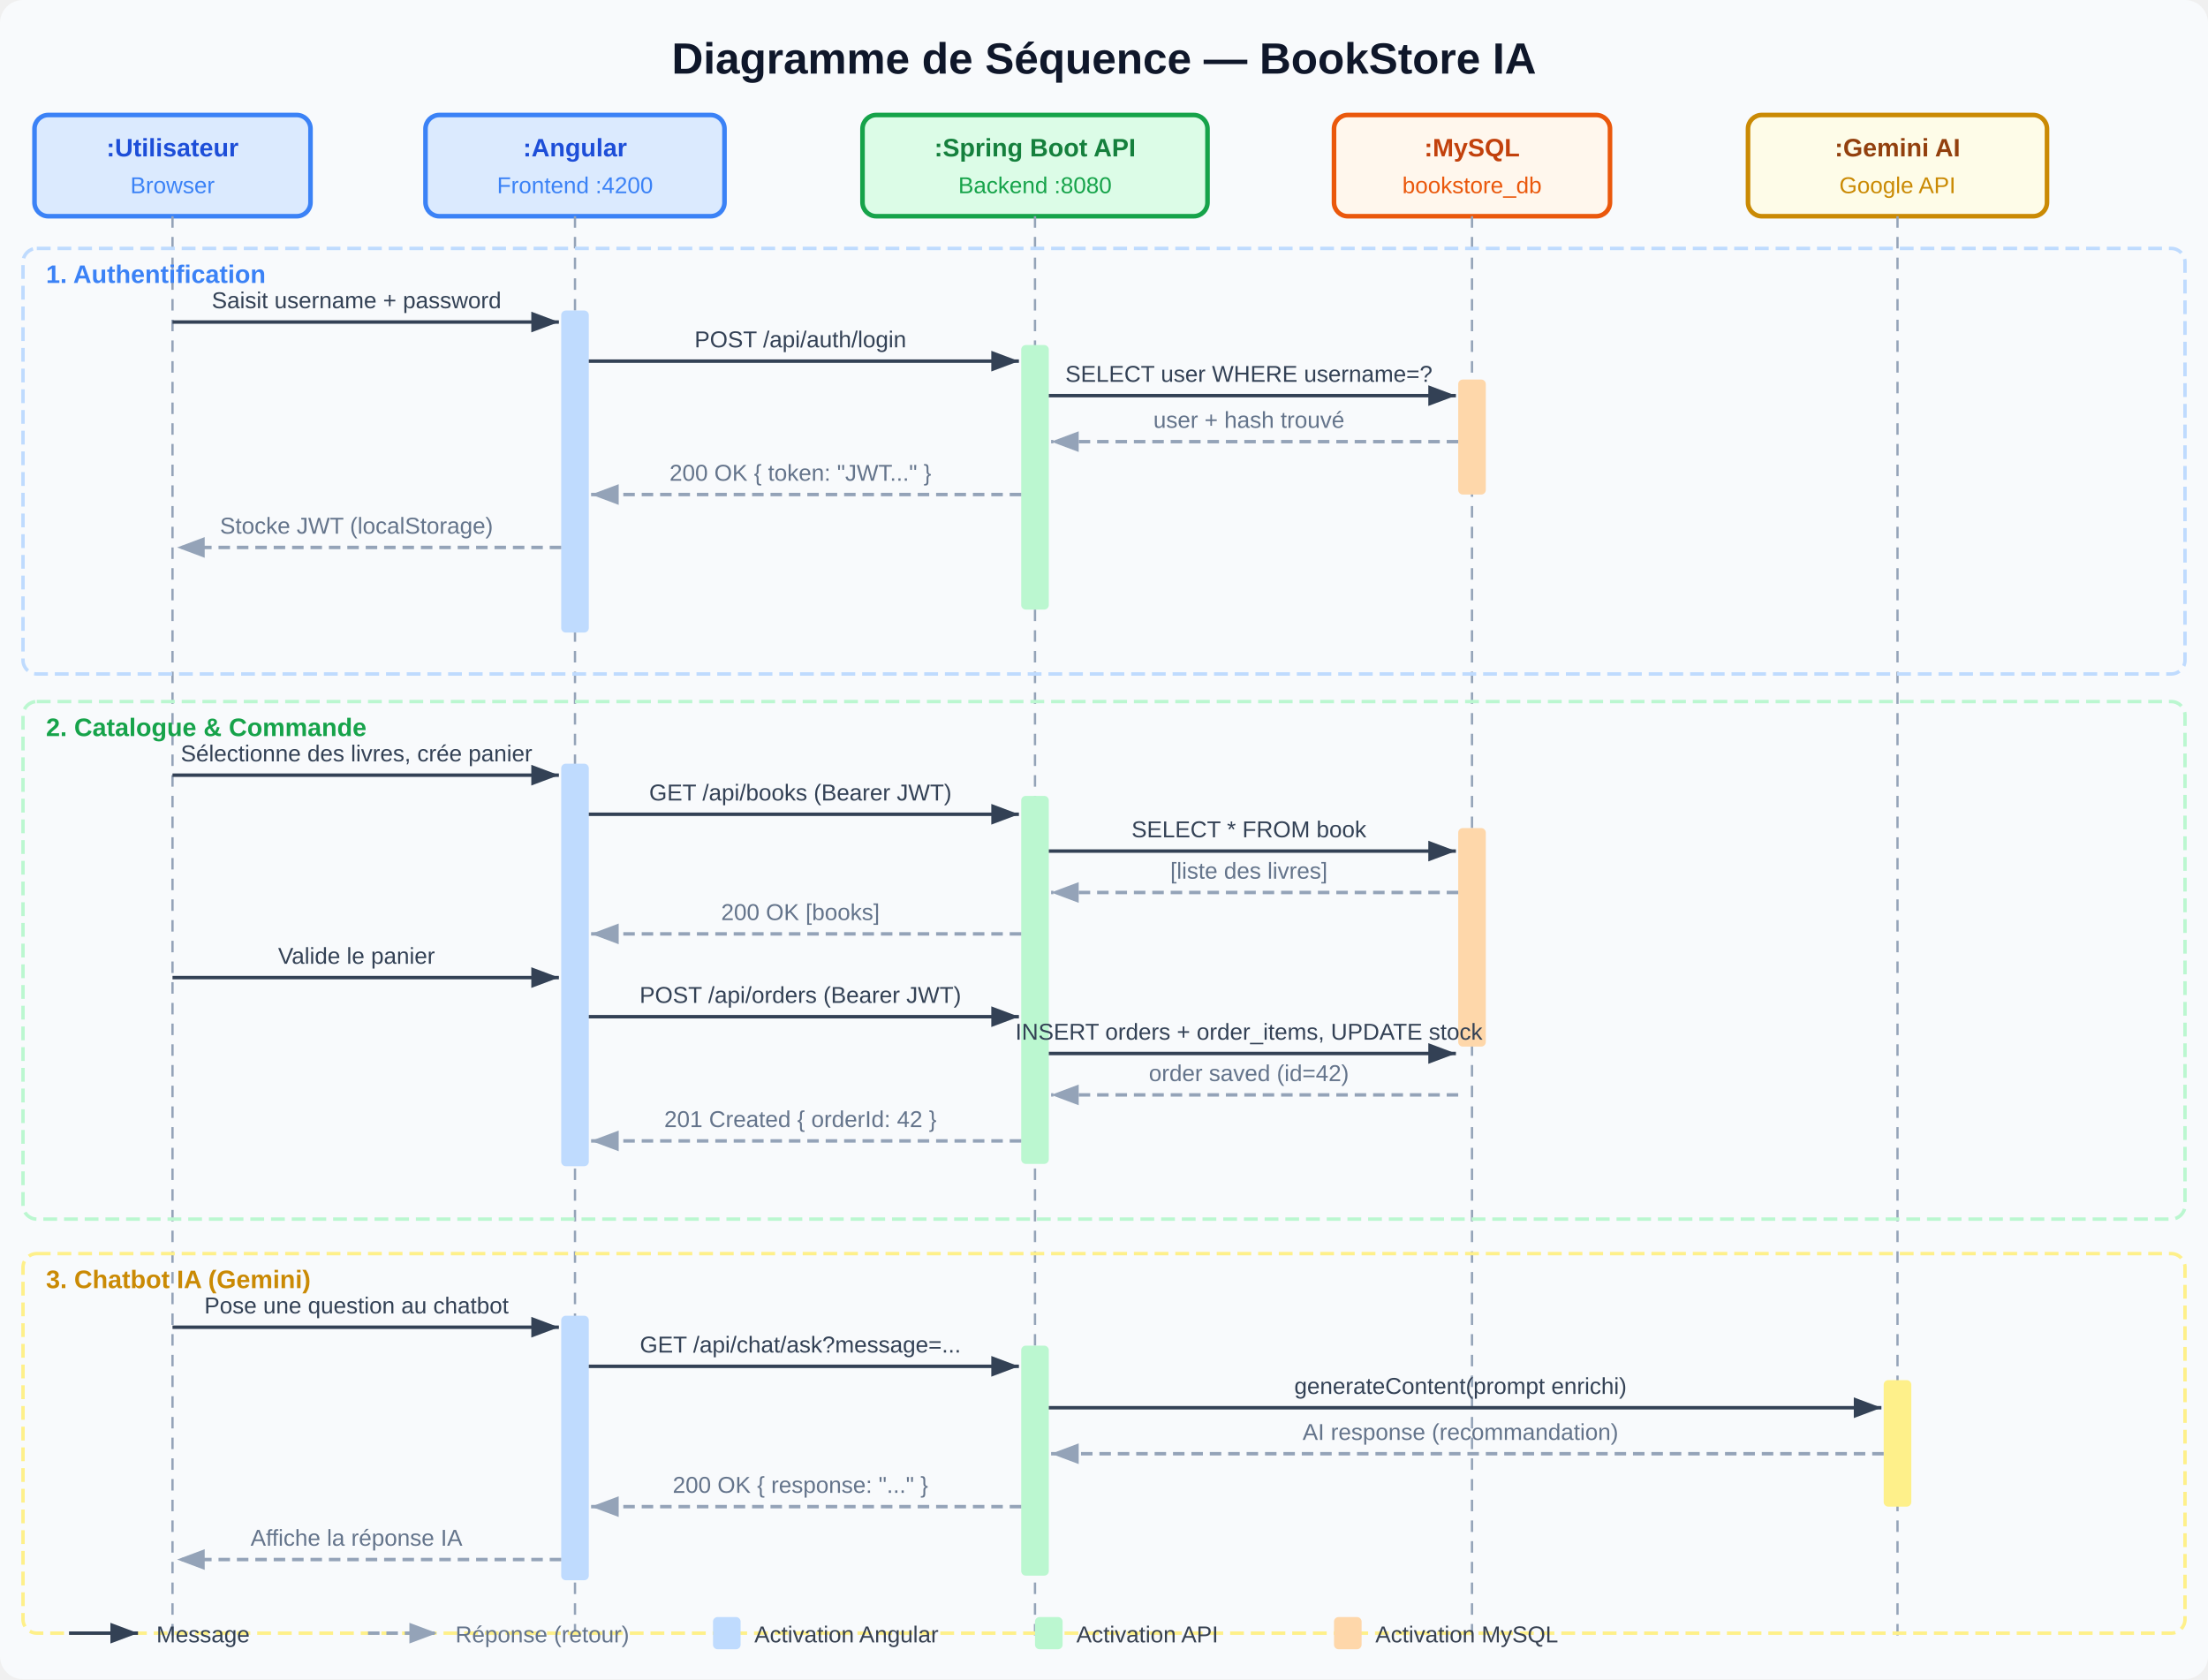
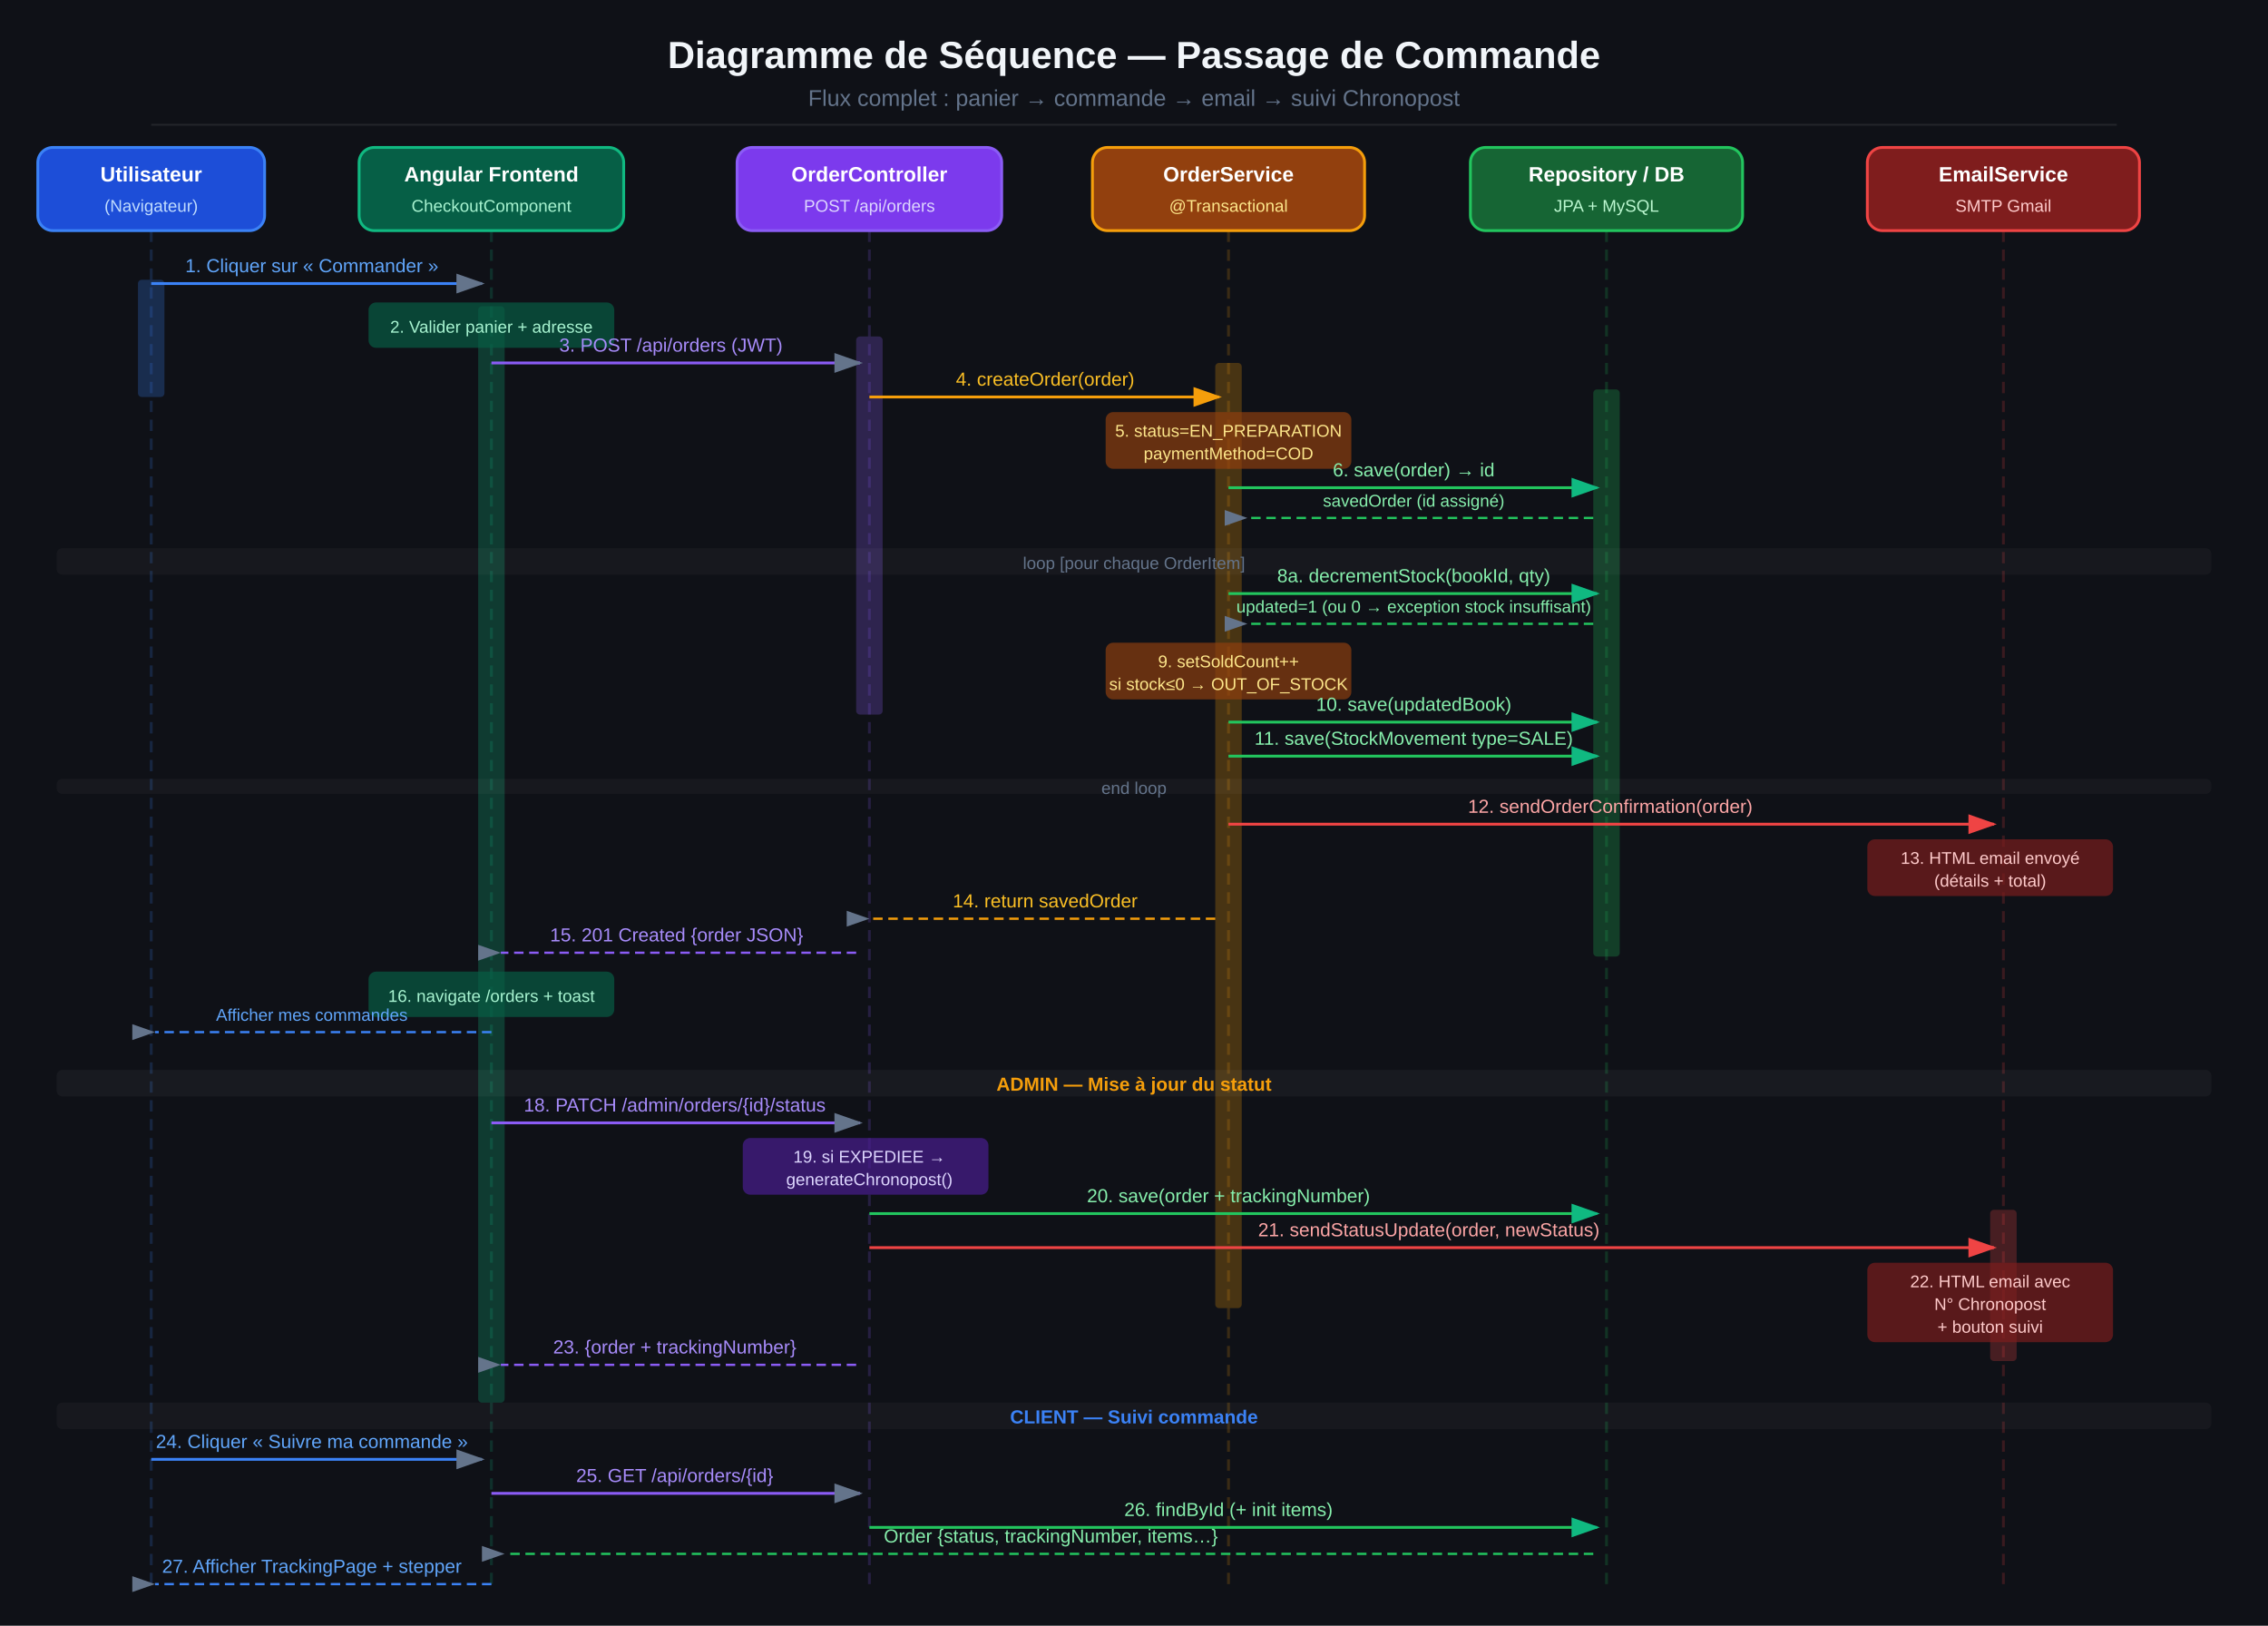
- <svg xmlns="http://www.w3.org/2000/svg" width="960" height="730" font-family="Segoe UI, Arial, sans-serif">
+ <svg xmlns="http://www.w3.org/2000/svg" viewBox="0 0 1200 860" font-family="Segoe UI, Arial, sans-serif">
  <defs>
-     <marker id="arr" markerWidth="8" markerHeight="6" refX="8" refY="3" orient="auto">
-       <polygon points="0 0,8 3,0 6" fill="#334155" />
+     <marker id="arr" markerWidth="10" markerHeight="7" refX="9" refY="3.5" orient="auto">
+       <polygon points="0 0,10 3.5,0 7" fill="#64748b" />
    </marker>
-     <marker id="arr-ret" markerWidth="8" markerHeight="6" refX="8" refY="3" orient="auto">
-       <polygon points="0 0,8 3,0 6" fill="#94a3b8" />
+     <marker id="arr-ret" markerWidth="10" markerHeight="7" refX="0" refY="3.5" orient="auto">
+       <polygon points="10 0,0 3.5,10 7" fill="#64748b" />
+     </marker>
+     <marker id="arr-grn" markerWidth="10" markerHeight="7" refX="9" refY="3.5" orient="auto">
+       <polygon points="0 0,10 3.5,0 7" fill="#10b981" />
+     </marker>
+     <marker id="arr-amb" markerWidth="10" markerHeight="7" refX="9" refY="3.5" orient="auto">
+       <polygon points="0 0,10 3.5,0 7" fill="#f59e0b" />
+     </marker>
+     <marker id="arr-red" markerWidth="10" markerHeight="7" refX="9" refY="3.5" orient="auto">
+       <polygon points="0 0,10 3.5,0 7" fill="#ef4444" />
    </marker>
  </defs>
-   <rect width="960" height="730" fill="#f8fafc" rx="10" />
-   <text x="480" y="32" text-anchor="middle" font-size="19" font-weight="bold" fill="#0f172a">Diagramme de Séquence — BookStore IA</text>
-   <rect x="15" y="50" width="120" height="44" rx="6" fill="#dbeafe" stroke="#3b82f6" stroke-width="2" />
-   <text x="75" y="68" text-anchor="middle" font-size="11" font-weight="bold" fill="#1d4ed8">:Utilisateur</text>
-   <text x="75" y="84" text-anchor="middle" font-size="10" fill="#3b82f6">Browser</text>
-   <rect x="185" y="50" width="130" height="44" rx="6" fill="#dbeafe" stroke="#3b82f6" stroke-width="2" />
-   <text x="250" y="68" text-anchor="middle" font-size="11" font-weight="bold" fill="#1d4ed8">:Angular</text>
-   <text x="250" y="84" text-anchor="middle" font-size="10" fill="#3b82f6">Frontend :4200</text>
-   <rect x="375" y="50" width="150" height="44" rx="6" fill="#dcfce7" stroke="#16a34a" stroke-width="2" />
-   <text x="450" y="68" text-anchor="middle" font-size="11" font-weight="bold" fill="#15803d">:Spring Boot API</text>
-   <text x="450" y="84" text-anchor="middle" font-size="10" fill="#16a34a">Backend :8080</text>
-   <rect x="580" y="50" width="120" height="44" rx="6" fill="#fff7ed" stroke="#ea580c" stroke-width="2" />
-   <text x="640" y="68" text-anchor="middle" font-size="11" font-weight="bold" fill="#c2410c">:MySQL</text>
-   <text x="640" y="84" text-anchor="middle" font-size="10" fill="#ea580c">bookstore_db</text>
-   <rect x="760" y="50" width="130" height="44" rx="6" fill="#fefce8" stroke="#ca8a04" stroke-width="2" />
-   <text x="825" y="68" text-anchor="middle" font-size="11" font-weight="bold" fill="#92400e">:Gemini AI</text>
-   <text x="825" y="84" text-anchor="middle" font-size="10" fill="#ca8a04">Google API</text>
-   <line x1="75" y1="94" x2="75" y2="715" stroke="#94a3b8" stroke-width="1" stroke-dasharray="5,4" />
-   <line x1="250" y1="94" x2="250" y2="715" stroke="#94a3b8" stroke-width="1" stroke-dasharray="5,4" />
-   <line x1="450" y1="94" x2="450" y2="715" stroke="#94a3b8" stroke-width="1" stroke-dasharray="5,4" />
-   <line x1="640" y1="94" x2="640" y2="715" stroke="#94a3b8" stroke-width="1" stroke-dasharray="5,4" />
-   <line x1="825" y1="94" x2="825" y2="715" stroke="#94a3b8" stroke-width="1" stroke-dasharray="5,4" />
-   <rect x="10" y="108" width="940" height="185" rx="6" fill="none" stroke="#bfdbfe" stroke-width="1.5" stroke-dasharray="6,3" />
-   <text x="20" y="123" font-size="11" font-weight="bold" fill="#3b82f6">1.  Authentification</text>
-   <rect x="244" y="135" width="12" height="140" rx="2" fill="#bfdbfe" />
-   <rect x="444" y="150" width="12" height="115" rx="2" fill="#bbf7d0" />
-   <rect x="634" y="165" width="12" height="50" rx="2" fill="#fed7aa" />
-   <line x1="75" y1="140" x2="243" y2="140" stroke="#334155" stroke-width="1.5" marker-end="url(#arr)" />
-   <text x="155" y="134" text-anchor="middle" font-size="10" fill="#334155">Saisit username + password</text>
-   <line x1="256" y1="157" x2="443" y2="157" stroke="#334155" stroke-width="1.5" marker-end="url(#arr)" />
-   <text x="348" y="151" text-anchor="middle" font-size="10" fill="#334155">POST /api/auth/login</text>
-   <line x1="456" y1="172" x2="633" y2="172" stroke="#334155" stroke-width="1.5" marker-end="url(#arr)" />
-   <text x="543" y="166" text-anchor="middle" font-size="10" fill="#334155">SELECT user WHERE username=?</text>
-   <line x1="634" y1="192" x2="457" y2="192" stroke="#94a3b8" stroke-width="1.5" stroke-dasharray="5,3" marker-end="url(#arr-ret)" />
-   <text x="543" y="186" text-anchor="middle" font-size="10" fill="#64748b">user + hash trouvé</text>
-   <line x1="444" y1="215" x2="257" y2="215" stroke="#94a3b8" stroke-width="1.5" stroke-dasharray="5,3" marker-end="url(#arr-ret)" />
-   <text x="348" y="209" text-anchor="middle" font-size="10" fill="#64748b">200 OK  { token: "JWT..." }</text>
-   <line x1="244" y1="238" x2="77" y2="238" stroke="#94a3b8" stroke-width="1.5" stroke-dasharray="5,3" marker-end="url(#arr-ret)" />
-   <text x="155" y="232" text-anchor="middle" font-size="10" fill="#64748b">Stocke JWT (localStorage)</text>
-   <rect x="10" y="305" width="940" height="225" rx="6" fill="none" stroke="#bbf7d0" stroke-width="1.5" stroke-dasharray="6,3" />
-   <text x="20" y="320" font-size="11" font-weight="bold" fill="#16a34a">2.  Catalogue &amp; Commande</text>
-   <rect x="244" y="332" width="12" height="175" rx="2" fill="#bfdbfe" />
-   <rect x="444" y="346" width="12" height="160" rx="2" fill="#bbf7d0" />
-   <rect x="634" y="360" width="12" height="95" rx="2" fill="#fed7aa" />
-   <line x1="75" y1="337" x2="243" y2="337" stroke="#334155" stroke-width="1.5" marker-end="url(#arr)" />
-   <text x="155" y="331" text-anchor="middle" font-size="10" fill="#334155">Sélectionne des livres, crée panier</text>
-   <line x1="256" y1="354" x2="443" y2="354" stroke="#334155" stroke-width="1.5" marker-end="url(#arr)" />
-   <text x="348" y="348" text-anchor="middle" font-size="10" fill="#334155">GET /api/books  (Bearer JWT)</text>
-   <line x1="456" y1="370" x2="633" y2="370" stroke="#334155" stroke-width="1.5" marker-end="url(#arr)" />
-   <text x="543" y="364" text-anchor="middle" font-size="10" fill="#334155">SELECT * FROM book</text>
-   <line x1="634" y1="388" x2="457" y2="388" stroke="#94a3b8" stroke-width="1.5" stroke-dasharray="5,3" marker-end="url(#arr-ret)" />
-   <text x="543" y="382" text-anchor="middle" font-size="10" fill="#64748b">[liste des livres]</text>
-   <line x1="444" y1="406" x2="257" y2="406" stroke="#94a3b8" stroke-width="1.5" stroke-dasharray="5,3" marker-end="url(#arr-ret)" />
-   <text x="348" y="400" text-anchor="middle" font-size="10" fill="#64748b">200 OK  [books]</text>
-   <line x1="75" y1="425" x2="243" y2="425" stroke="#334155" stroke-width="1.5" marker-end="url(#arr)" />
-   <text x="155" y="419" text-anchor="middle" font-size="10" fill="#334155">Valide le panier</text>
-   <line x1="256" y1="442" x2="443" y2="442" stroke="#334155" stroke-width="1.5" marker-end="url(#arr)" />
-   <text x="348" y="436" text-anchor="middle" font-size="10" fill="#334155">POST /api/orders  (Bearer JWT)</text>
-   <line x1="456" y1="458" x2="633" y2="458" stroke="#334155" stroke-width="1.5" marker-end="url(#arr)" />
-   <text x="543" y="452" text-anchor="middle" font-size="10" fill="#334155">INSERT orders + order_items, UPDATE stock</text>
-   <line x1="634" y1="476" x2="457" y2="476" stroke="#94a3b8" stroke-width="1.5" stroke-dasharray="5,3" marker-end="url(#arr-ret)" />
-   <text x="543" y="470" text-anchor="middle" font-size="10" fill="#64748b">order saved (id=42)</text>
-   <line x1="444" y1="496" x2="257" y2="496" stroke="#94a3b8" stroke-width="1.5" stroke-dasharray="5,3" marker-end="url(#arr-ret)" />
-   <text x="348" y="490" text-anchor="middle" font-size="10" fill="#64748b">201 Created  { orderId: 42 }</text>
-   <rect x="10" y="545" width="940" height="165" rx="6" fill="none" stroke="#fef08a" stroke-width="1.5" stroke-dasharray="6,3" />
-   <text x="20" y="560" font-size="11" font-weight="bold" fill="#ca8a04">3.  Chatbot IA (Gemini)</text>
-   <rect x="244" y="572" width="12" height="115" rx="2" fill="#bfdbfe" />
-   <rect x="444" y="585" width="12" height="100" rx="2" fill="#bbf7d0" />
-   <rect x="819" y="600" width="12" height="55" rx="2" fill="#fef08a" />
-   <line x1="75" y1="577" x2="243" y2="577" stroke="#334155" stroke-width="1.5" marker-end="url(#arr)" />
-   <text x="155" y="571" text-anchor="middle" font-size="10" fill="#334155">Pose une question au chatbot</text>
-   <line x1="256" y1="594" x2="443" y2="594" stroke="#334155" stroke-width="1.5" marker-end="url(#arr)" />
-   <text x="348" y="588" text-anchor="middle" font-size="10" fill="#334155">GET /api/chat/ask?message=...</text>
-   <line x1="456" y1="612" x2="818" y2="612" stroke="#334155" stroke-width="1.5" marker-end="url(#arr)" />
-   <text x="635" y="606" text-anchor="middle" font-size="10" fill="#334155">generateContent(prompt enrichi)</text>
-   <line x1="819" y1="632" x2="457" y2="632" stroke="#94a3b8" stroke-width="1.5" stroke-dasharray="5,3" marker-end="url(#arr-ret)" />
-   <text x="635" y="626" text-anchor="middle" font-size="10" fill="#64748b">AI response (recommandation)</text>
-   <line x1="444" y1="655" x2="257" y2="655" stroke="#94a3b8" stroke-width="1.5" stroke-dasharray="5,3" marker-end="url(#arr-ret)" />
-   <text x="348" y="649" text-anchor="middle" font-size="10" fill="#64748b">200 OK  { response: "..." }</text>
-   <line x1="244" y1="678" x2="77" y2="678" stroke="#94a3b8" stroke-width="1.5" stroke-dasharray="5,3" marker-end="url(#arr-ret)" />
-   <text x="155" y="672" text-anchor="middle" font-size="10" fill="#64748b">Affiche la réponse IA</text>
-   <line x1="30" y1="710" x2="60" y2="710" stroke="#334155" stroke-width="1.5" marker-end="url(#arr)" />
-   <text x="68" y="714" font-size="10" fill="#334155">Message</text>
-   <line x1="160" y1="710" x2="190" y2="710" stroke="#94a3b8" stroke-width="1.5" stroke-dasharray="5,3" marker-end="url(#arr-ret)" />
-   <text x="198" y="714" font-size="10" fill="#64748b">Réponse (retour)</text>
-   <rect x="310" y="703" width="12" height="14" rx="2" fill="#bfdbfe" />
-   <text x="328" y="714" font-size="10" fill="#374151">Activation Angular</text>
-   <rect x="450" y="703" width="12" height="14" rx="2" fill="#bbf7d0" />
-   <text x="468" y="714" font-size="10" fill="#374151">Activation API</text>
-   <rect x="580" y="703" width="12" height="14" rx="2" fill="#fed7aa" />
-   <text x="598" y="714" font-size="10" fill="#374151">Activation MySQL</text>
+   <rect width="1200" height="860" fill="#0f1117" />
+   <text x="600" y="36" text-anchor="middle" font-size="20" font-weight="bold" fill="#f1f5f9">Diagramme de Séquence — Passage de Commande</text>
+   <text x="600" y="56" text-anchor="middle" font-size="12" fill="#64748b">Flux complet : panier → commande → email → suivi Chronopost</text>
+   <line x1="80" y1="66" x2="1120" y2="66" stroke="#ffffff15" stroke-width="1" />
+   <rect x="20" y="78" width="120" height="44" rx="8" fill="#1d4ed8" stroke="#3b82f6" stroke-width="1.5" />
+   <text x="80" y="96" text-anchor="middle" font-size="11" font-weight="bold" fill="#fff">Utilisateur</text>
+   <text x="80" y="112" text-anchor="middle" font-size="9" fill="#bfdbfe">(Navigateur)</text>
+   <rect x="190" y="78" width="140" height="44" rx="8" fill="#065f46" stroke="#10b981" stroke-width="1.5" />
+   <text x="260" y="96" text-anchor="middle" font-size="11" font-weight="bold" fill="#fff">Angular Frontend</text>
+   <text x="260" y="112" text-anchor="middle" font-size="9" fill="#a7f3d0">CheckoutComponent</text>
+   <rect x="390" y="78" width="140" height="44" rx="8" fill="#7c3aed" stroke="#8b5cf6" stroke-width="1.5" />
+   <text x="460" y="96" text-anchor="middle" font-size="11" font-weight="bold" fill="#fff">OrderController</text>
+   <text x="460" y="112" text-anchor="middle" font-size="9" fill="#ddd6fe">POST /api/orders</text>
+   <rect x="578" y="78" width="144" height="44" rx="8" fill="#92400e" stroke="#f59e0b" stroke-width="1.5" />
+   <text x="650" y="96" text-anchor="middle" font-size="11" font-weight="bold" fill="#fff">OrderService</text>
+   <text x="650" y="112" text-anchor="middle" font-size="9" fill="#fde68a">@Transactional</text>
+   <rect x="778" y="78" width="144" height="44" rx="8" fill="#166534" stroke="#22c55e" stroke-width="1.5" />
+   <text x="850" y="96" text-anchor="middle" font-size="11" font-weight="bold" fill="#fff">Repository / DB</text>
+   <text x="850" y="112" text-anchor="middle" font-size="9" fill="#bbf7d0">JPA + MySQL</text>
+   <rect x="988" y="78" width="144" height="44" rx="8" fill="#7f1d1d" stroke="#ef4444" stroke-width="1.5" />
+   <text x="1060" y="96" text-anchor="middle" font-size="11" font-weight="bold" fill="#fff">EmailService</text>
+   <text x="1060" y="112" text-anchor="middle" font-size="9" fill="#fecaca">SMTP Gmail</text>
+   <line x1="80" y1="122" x2="80" y2="840" stroke="#3b82f630" stroke-width="1.5" stroke-dasharray="6,4" />
+   <line x1="260" y1="122" x2="260" y2="840" stroke="#10b98130" stroke-width="1.5" stroke-dasharray="6,4" />
+   <line x1="460" y1="122" x2="460" y2="840" stroke="#8b5cf630" stroke-width="1.5" stroke-dasharray="6,4" />
+   <line x1="650" y1="122" x2="650" y2="840" stroke="#f59e0b30" stroke-width="1.5" stroke-dasharray="6,4" />
+   <line x1="850" y1="122" x2="850" y2="840" stroke="#22c55e30" stroke-width="1.5" stroke-dasharray="6,4" />
+   <line x1="1060" y1="122" x2="1060" y2="840" stroke="#ef444430" stroke-width="1.5" stroke-dasharray="6,4" />
+   <rect x="73" y="148" width="14" height="62" rx="2" fill="#3b82f640" />
+   <rect x="253" y="162" width="14" height="580" rx="2" fill="#10b98140" />
+   <rect x="453" y="178" width="14" height="200" rx="2" fill="#8b5cf640" />
+   <rect x="643" y="192" width="14" height="500" rx="2" fill="#f59e0b40" />
+   <rect x="843" y="206" width="14" height="300" rx="2" fill="#22c55e40" />
+   <rect x="1053" y="640" width="14" height="80" rx="2" fill="#ef444440" />
+   <line x1="80" y1="150" x2="255" y2="150" stroke="#3b82f6" stroke-width="1.5" marker-end="url(#arr)" />
+   <text x="165" y="144" text-anchor="middle" font-size="10" fill="#60a5fa">1. Cliquer sur « Commander »</text>
+   <rect x="195" y="160" width="130" height="24" rx="4" fill="#065f46aa" />
+   <text x="260" y="176" text-anchor="middle" font-size="9" fill="#a7f3d0">2. Valider panier + adresse</text>
+   <line x1="260" y1="192" x2="455" y2="192" stroke="#8b5cf6" stroke-width="1.5" marker-end="url(#arr)" />
+   <text x="355" y="186" text-anchor="middle" font-size="10" fill="#a78bfa">3. POST /api/orders (JWT)</text>
+   <line x1="460" y1="210" x2="645" y2="210" stroke="#f59e0b" stroke-width="1.5" marker-end="url(#arr-amb)" />
+   <text x="553" y="204" text-anchor="middle" font-size="10" fill="#fbbf24">4. createOrder(order)</text>
+   <rect x="585" y="218" width="130" height="30" rx="4" fill="#92400eaa" />
+   <text x="650" y="231" text-anchor="middle" font-size="9" fill="#fde68a">5. status=EN_PREPARATION</text>
+   <text x="650" y="243" text-anchor="middle" font-size="9" fill="#fde68a">   paymentMethod=COD</text>
+   <line x1="650" y1="258" x2="845" y2="258" stroke="#22c55e" stroke-width="1.5" marker-end="url(#arr-grn)" />
+   <text x="748" y="252" text-anchor="middle" font-size="10" fill="#86efac">6. save(order) → id</text>
+   <line x1="843" y1="274" x2="660" y2="274" stroke="#22c55e" stroke-width="1.2" stroke-dasharray="5,3" marker-end="url(#arr-ret)" />
+   <text x="748" y="268" text-anchor="middle" font-size="9" fill="#86efac">savedOrder (id assigné)</text>
+   <rect x="30" y="290" width="1140" height="14" rx="3" fill="#ffffff08" />
+   <text x="600" y="301" text-anchor="middle" font-size="9" fill="#64748b">loop  [pour chaque OrderItem]</text>
+   <line x1="650" y1="314" x2="845" y2="314" stroke="#22c55e" stroke-width="1.5" marker-end="url(#arr-grn)" />
+   <text x="748" y="308" text-anchor="middle" font-size="10" fill="#86efac">8a. decrementStock(bookId, qty)</text>
+   <line x1="843" y1="330" x2="660" y2="330" stroke="#22c55e" stroke-width="1.2" stroke-dasharray="5,3" marker-end="url(#arr-ret)" />
+   <text x="748" y="324" text-anchor="middle" font-size="9" fill="#86efac">updated=1 (ou 0 → exception stock insuffisant)</text>
+   <rect x="585" y="340" width="130" height="30" rx="4" fill="#92400eaa" />
+   <text x="650" y="353" text-anchor="middle" font-size="9" fill="#fde68a">9. setSoldCount++</text>
+   <text x="650" y="365" text-anchor="middle" font-size="9" fill="#fde68a">   si stock≤0 → OUT_OF_STOCK</text>
+   <line x1="650" y1="382" x2="845" y2="382" stroke="#22c55e" stroke-width="1.5" marker-end="url(#arr-grn)" />
+   <text x="748" y="376" text-anchor="middle" font-size="10" fill="#86efac">10. save(updatedBook)</text>
+   <line x1="650" y1="400" x2="845" y2="400" stroke="#22c55e" stroke-width="1.5" marker-end="url(#arr-grn)" />
+   <text x="748" y="394" text-anchor="middle" font-size="10" fill="#86efac">11. save(StockMovement  type=SALE)</text>
+   <rect x="30" y="412" width="1140" height="8" rx="3" fill="#ffffff08" />
+   <text x="600" y="420" text-anchor="middle" font-size="9" fill="#64748b">end loop</text>
+   <line x1="650" y1="436" x2="1055" y2="436" stroke="#ef4444" stroke-width="1.5" marker-end="url(#arr-red)" />
+   <text x="852" y="430" text-anchor="middle" font-size="10" fill="#fca5a5">12. sendOrderConfirmation(order)</text>
+   <rect x="988" y="444" width="130" height="30" rx="4" fill="#7f1d1daa" />
+   <text x="1053" y="457" text-anchor="middle" font-size="9" fill="#fecaca">13. HTML email envoyé</text>
+   <text x="1053" y="469" text-anchor="middle" font-size="9" fill="#fecaca">    (détails + total)</text>
+   <line x1="643" y1="486" x2="460" y2="486" stroke="#f59e0b" stroke-width="1.2" stroke-dasharray="5,3" marker-end="url(#arr-ret)" />
+   <text x="553" y="480" text-anchor="middle" font-size="10" fill="#fbbf24">14. return savedOrder</text>
+   <line x1="453" y1="504" x2="265" y2="504" stroke="#8b5cf6" stroke-width="1.2" stroke-dasharray="5,3" marker-end="url(#arr-ret)" />
+   <text x="358" y="498" text-anchor="middle" font-size="10" fill="#a78bfa">15. 201 Created {order JSON}</text>
+   <rect x="195" y="514" width="130" height="24" rx="4" fill="#065f46aa" />
+   <text x="260" y="530" text-anchor="middle" font-size="9" fill="#a7f3d0">16. navigate /orders + toast</text>
+   <line x1="260" y1="546" x2="82" y2="546" stroke="#3b82f6" stroke-width="1.2" stroke-dasharray="5,3" marker-end="url(#arr-ret)" />
+   <text x="165" y="540" text-anchor="middle" font-size="9" fill="#60a5fa">Afficher mes commandes</text>
+   <rect x="30" y="566" width="1140" height="14" rx="3" fill="#ffffff0a" />
+   <text x="600" y="577" text-anchor="middle" font-size="10" font-weight="bold" fill="#f59e0b">ADMIN — Mise à jour du statut</text>
+   <line x1="260" y1="594" x2="455" y2="594" stroke="#8b5cf6" stroke-width="1.5" marker-end="url(#arr)" />
+   <text x="357" y="588" text-anchor="middle" font-size="10" fill="#a78bfa">18. PATCH /admin/orders/{id}/status</text>
+   <rect x="393" y="602" width="130" height="30" rx="4" fill="#4c1d95aa" />
+   <text x="460" y="615" text-anchor="middle" font-size="9" fill="#ddd6fe">19. si EXPEDIEE →</text>
+   <text x="460" y="627" text-anchor="middle" font-size="9" fill="#ddd6fe">    generateChronopost()</text>
+   <line x1="460" y1="642" x2="845" y2="642" stroke="#22c55e" stroke-width="1.5" marker-end="url(#arr-grn)" />
+   <text x="650" y="636" text-anchor="middle" font-size="10" fill="#86efac">20. save(order + trackingNumber)</text>
+   <line x1="460" y1="660" x2="1055" y2="660" stroke="#ef4444" stroke-width="1.5" marker-end="url(#arr-red)" />
+   <text x="756" y="654" text-anchor="middle" font-size="10" fill="#fca5a5">21. sendStatusUpdate(order, newStatus)</text>
+   <rect x="988" y="668" width="130" height="42" rx="4" fill="#7f1d1daa" />
+   <text x="1053" y="681" text-anchor="middle" font-size="9" fill="#fecaca">22. HTML email avec</text>
+   <text x="1053" y="693" text-anchor="middle" font-size="9" fill="#fecaca">    N° Chronopost</text>
+   <text x="1053" y="705" text-anchor="middle" font-size="9" fill="#fecaca">    + bouton suivi</text>
+   <line x1="453" y1="722" x2="265" y2="722" stroke="#8b5cf6" stroke-width="1.2" stroke-dasharray="5,3" marker-end="url(#arr-ret)" />
+   <text x="357" y="716" text-anchor="middle" font-size="10" fill="#a78bfa">23. {order + trackingNumber}</text>
+   <rect x="30" y="742" width="1140" height="14" rx="3" fill="#ffffff08" />
+   <text x="600" y="753" text-anchor="middle" font-size="10" font-weight="bold" fill="#3b82f6">CLIENT — Suivi commande</text>
+   <line x1="80" y1="772" x2="255" y2="772" stroke="#3b82f6" stroke-width="1.5" marker-end="url(#arr)" />
+   <text x="165" y="766" text-anchor="middle" font-size="10" fill="#60a5fa">24. Cliquer « Suivre ma commande »</text>
+   <line x1="260" y1="790" x2="455" y2="790" stroke="#8b5cf6" stroke-width="1.5" marker-end="url(#arr)" />
+   <text x="357" y="784" text-anchor="middle" font-size="10" fill="#a78bfa">25. GET /api/orders/{id}</text>
+   <line x1="460" y1="808" x2="845" y2="808" stroke="#22c55e" stroke-width="1.5" marker-end="url(#arr-grn)" />
+   <text x="650" y="802" text-anchor="middle" font-size="10" fill="#86efac">26. findById (+ init items)</text>
+   <line x1="843" y1="822" x2="267" y2="822" stroke="#22c55e" stroke-width="1.2" stroke-dasharray="5,3" marker-end="url(#arr-ret)" />
+   <text x="556" y="816" text-anchor="middle" font-size="10" fill="#86efac">Order {status, trackingNumber, items…}</text>
+   <line x1="260" y1="838" x2="82" y2="838" stroke="#3b82f6" stroke-width="1.2" stroke-dasharray="5,3" marker-end="url(#arr-ret)" />
+   <text x="165" y="832" text-anchor="middle" font-size="10" fill="#60a5fa">27. Afficher TrackingPage + stepper</text>
</svg>
